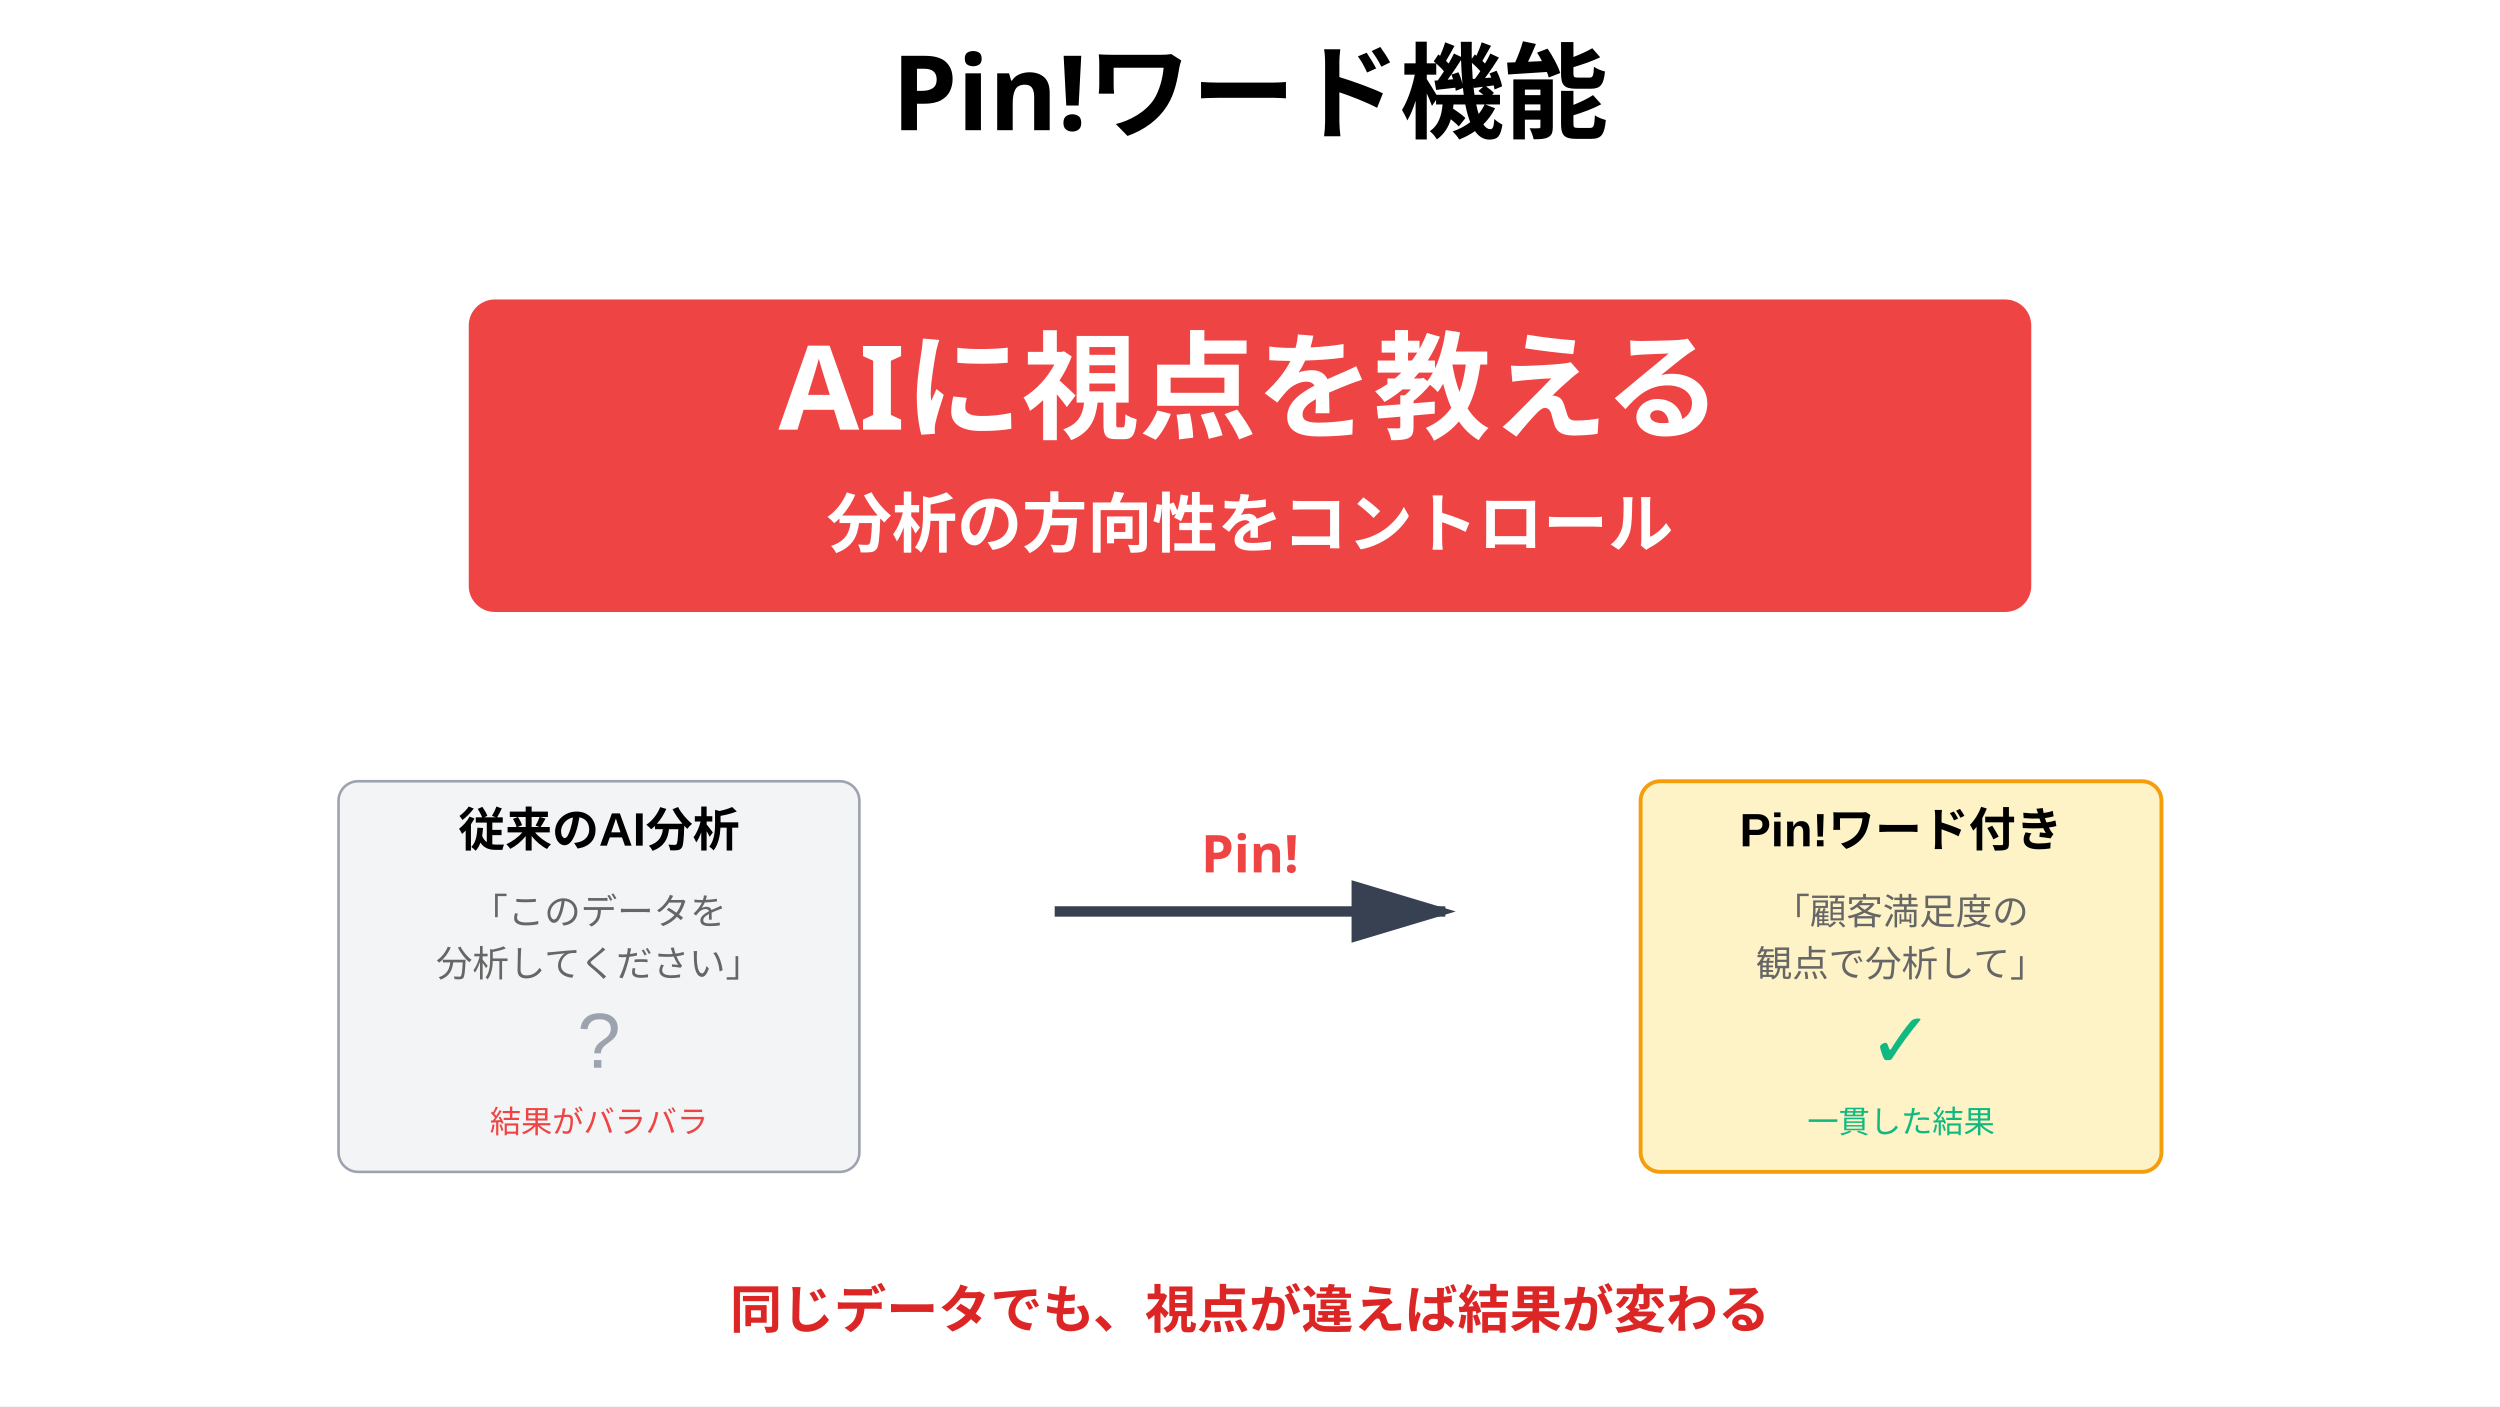
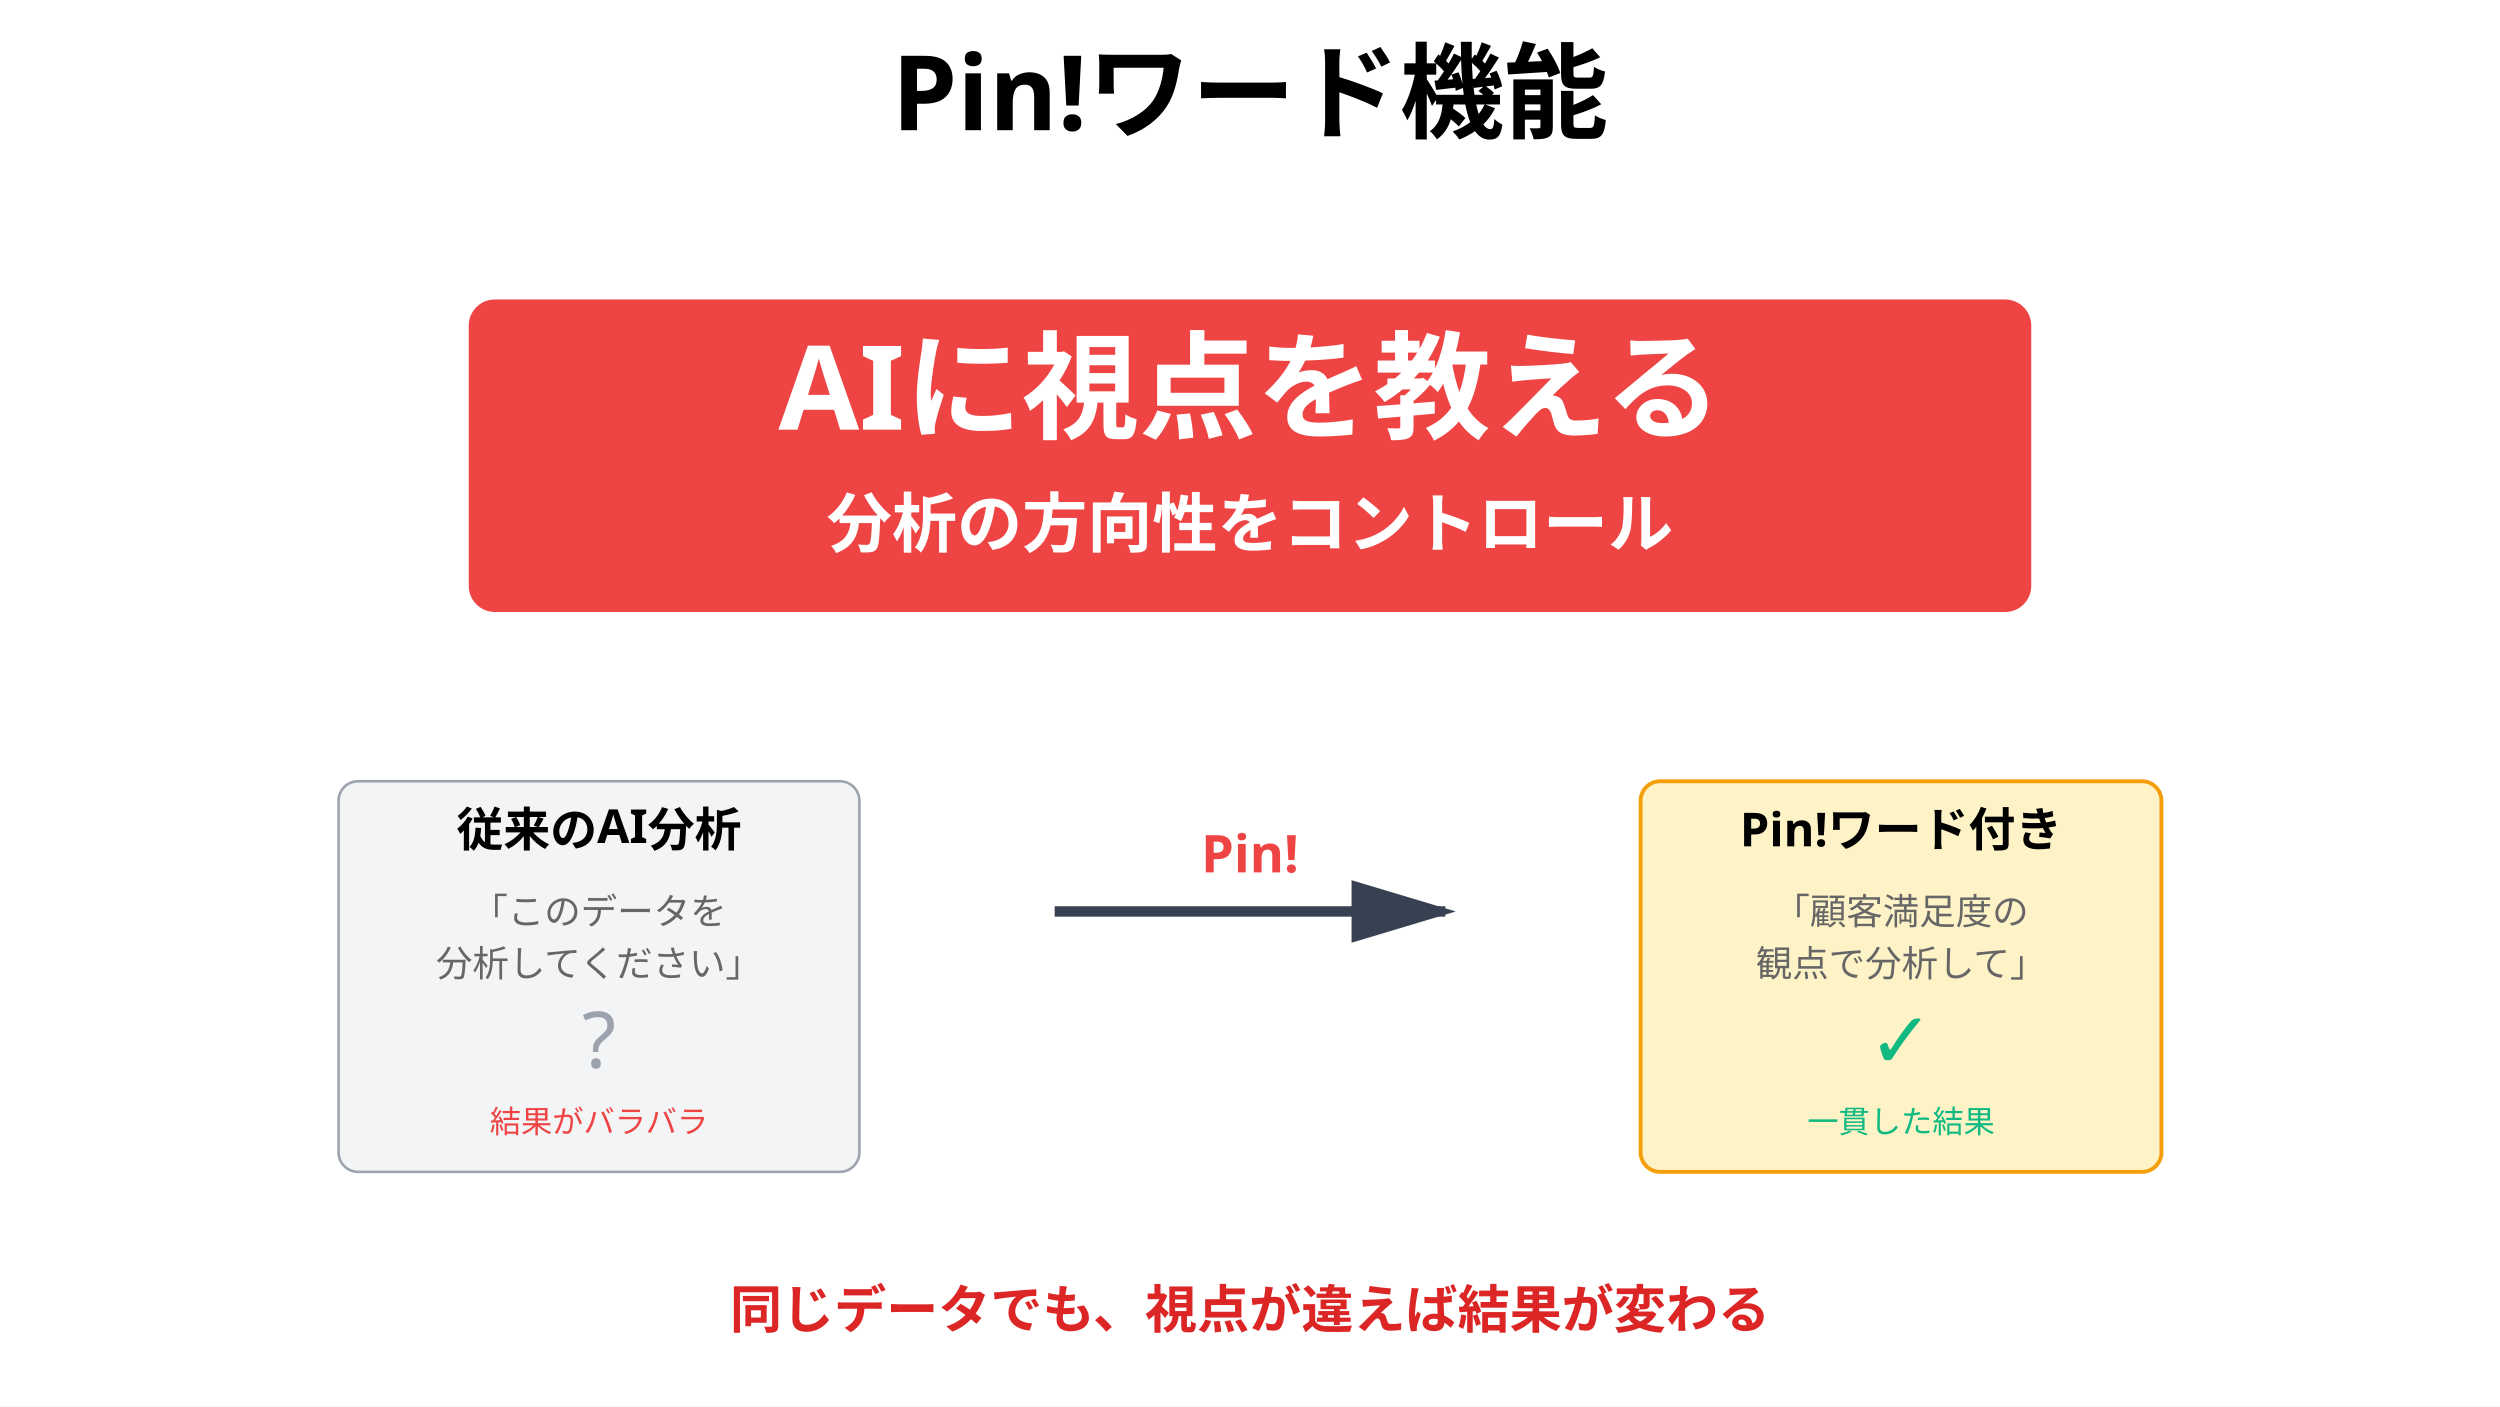
<svg xmlns="http://www.w3.org/2000/svg" viewBox="0 0 1920 1080">
  <rect width="1920" height="1080" fill="#FFFFFF" />
-   <text x="960" y="100" font-family="Arial Black, sans-serif" font-size="80" font-weight="900" text-anchor="middle" fill="#000000">
+   <text x="960" y="100" font-family="Noto Sans, Noto Sans JP, sans-serif" font-size="80" font-weight="700" text-anchor="middle" fill="#000000">
    Pin!ワード機能
  </text>
  <g transform="translate(960, 350)">
    <rect x="-600" y="-120" width="1200" height="240" fill="#EF4444" rx="20" />
-     <text x="0" y="-20" font-family="Arial Black, sans-serif" font-size="90" font-weight="900" text-anchor="middle" fill="#FFFFFF">
+     <text x="0" y="-20" font-family="Noto Sans, Noto Sans JP, sans-serif" font-size="90" font-weight="700" text-anchor="middle" fill="#FFFFFF">
      AIに視点を教える
    </text>
-     <text x="0" y="70" font-family="Arial, sans-serif" font-size="50" font-weight="bold" text-anchor="middle" fill="#FFFFFF">
+     <text x="0" y="70" font-family="Noto Sans, Noto Sans JP, sans-serif" font-size="50" font-weight="bold" text-anchor="middle" fill="#FFFFFF">
      分析の方向性をコントロール
    </text>
  </g>
  <g transform="translate(960, 700)">
    <g transform="translate(-500, 0)">
      <rect x="-200" y="-100" width="400" height="300" fill="#F3F4F6" rx="15" stroke="#9CA3AF" stroke-width="2" />
-       <text x="0" y="-50" font-family="Arial, sans-serif" font-size="36" font-weight="bold" text-anchor="middle" fill="#000000">従来のAI分析</text>
-       <text x="0" y="10" font-family="Arial, sans-serif" font-size="28" text-anchor="middle" fill="#666666">「このデータを</text>
-       <text x="0" y="50" font-family="Arial, sans-serif" font-size="28" text-anchor="middle" fill="#666666">分析してください」</text>
-       <text x="0" y="120" font-family="Arial, sans-serif" font-size="60" text-anchor="middle" fill="#9CA3AF">?</text>
-       <text x="0" y="170" font-family="Arial, sans-serif" font-size="24" text-anchor="middle" fill="#EF4444">結果がバラバラ</text>
+       <text x="0" y="-50" font-family="Noto Sans, Noto Sans JP, sans-serif" font-size="36" font-weight="bold" text-anchor="middle" fill="#000000">従来のAI分析</text>
+       <text x="0" y="10" font-family="Noto Sans, Noto Sans JP, sans-serif" font-size="28" text-anchor="middle" fill="#666666">「このデータを</text>
+       <text x="0" y="50" font-family="Noto Sans, Noto Sans JP, sans-serif" font-size="28" text-anchor="middle" fill="#666666">分析してください」</text>
+       <text x="0" y="120" font-family="Noto Sans, Noto Sans JP, sans-serif" font-size="60" text-anchor="middle" fill="#9CA3AF">?</text>
+       <text x="0" y="170" font-family="Noto Sans, Noto Sans JP, sans-serif" font-size="24" text-anchor="middle" fill="#EF4444">結果がバラバラ</text>
    </g>
    <g transform="translate(0, 0)">
      <path d="M -150 0 L 150 0" stroke="#374151" stroke-width="8" fill="none" marker-end="url(#arrowhead2)" />
-       <text x="0" y="-30" font-family="Arial Black, sans-serif" font-size="40" font-weight="900" text-anchor="middle" fill="#EF4444">Pin!</text>
+       <text x="0" y="-30" font-family="Noto Sans, Noto Sans JP, sans-serif" font-size="40" font-weight="700" text-anchor="middle" fill="#EF4444">Pin!</text>
    </g>
    <g transform="translate(500, 0)">
      <rect x="-200" y="-100" width="400" height="300" fill="#FEF3C7" rx="15" stroke="#F59E0B" stroke-width="3" />
-       <text x="0" y="-50" font-family="Arial, sans-serif" font-size="36" font-weight="bold" text-anchor="middle" fill="#000000">Pin!ワード付き</text>
-       <text x="0" y="10" font-family="Arial, sans-serif" font-size="28" text-anchor="middle" fill="#666666">「顧客満足度の</text>
-       <text x="0" y="50" font-family="Arial, sans-serif" font-size="28" text-anchor="middle" fill="#666666">観点で分析して」</text>
-       <text x="0" y="120" font-family="Arial, sans-serif" font-size="60" text-anchor="middle" fill="#10B981">✓</text>
-       <text x="0" y="170" font-family="Arial, sans-serif" font-size="24" text-anchor="middle" fill="#10B981">一貫した結果</text>
+       <text x="0" y="-50" font-family="Noto Sans, Noto Sans JP, sans-serif" font-size="36" font-weight="bold" text-anchor="middle" fill="#000000">Pin!ワード付き</text>
+       <text x="0" y="10" font-family="Noto Sans, Noto Sans JP, sans-serif" font-size="28" text-anchor="middle" fill="#666666">「顧客満足度の</text>
+       <text x="0" y="50" font-family="Noto Sans, Noto Sans JP, sans-serif" font-size="28" text-anchor="middle" fill="#666666">観点で分析して」</text>
+       <text x="0" y="120" font-family="Noto Sans, Noto Sans JP, sans-serif" font-size="60" text-anchor="middle" fill="#10B981">✓</text>
+       <text x="0" y="170" font-family="Noto Sans, Noto Sans JP, sans-serif" font-size="24" text-anchor="middle" fill="#10B981">一貫した結果</text>
    </g>
  </g>
  <defs>
    <marker id="arrowhead2" markerWidth="10" markerHeight="10" refX="9" refY="3" orient="auto">
      <polygon points="0 0, 10 3, 0 6" fill="#374151" />
    </marker>
  </defs>
-   <text x="960" y="1020" font-family="Arial, sans-serif" font-size="40" font-weight="bold" text-anchor="middle" fill="#DC2626">
+   <text x="960" y="1020" font-family="Noto Sans, Noto Sans JP, sans-serif" font-size="40" font-weight="bold" text-anchor="middle" fill="#DC2626">
    同じデータでも、視点が違えば結果が変わる
  </text>
</svg>
